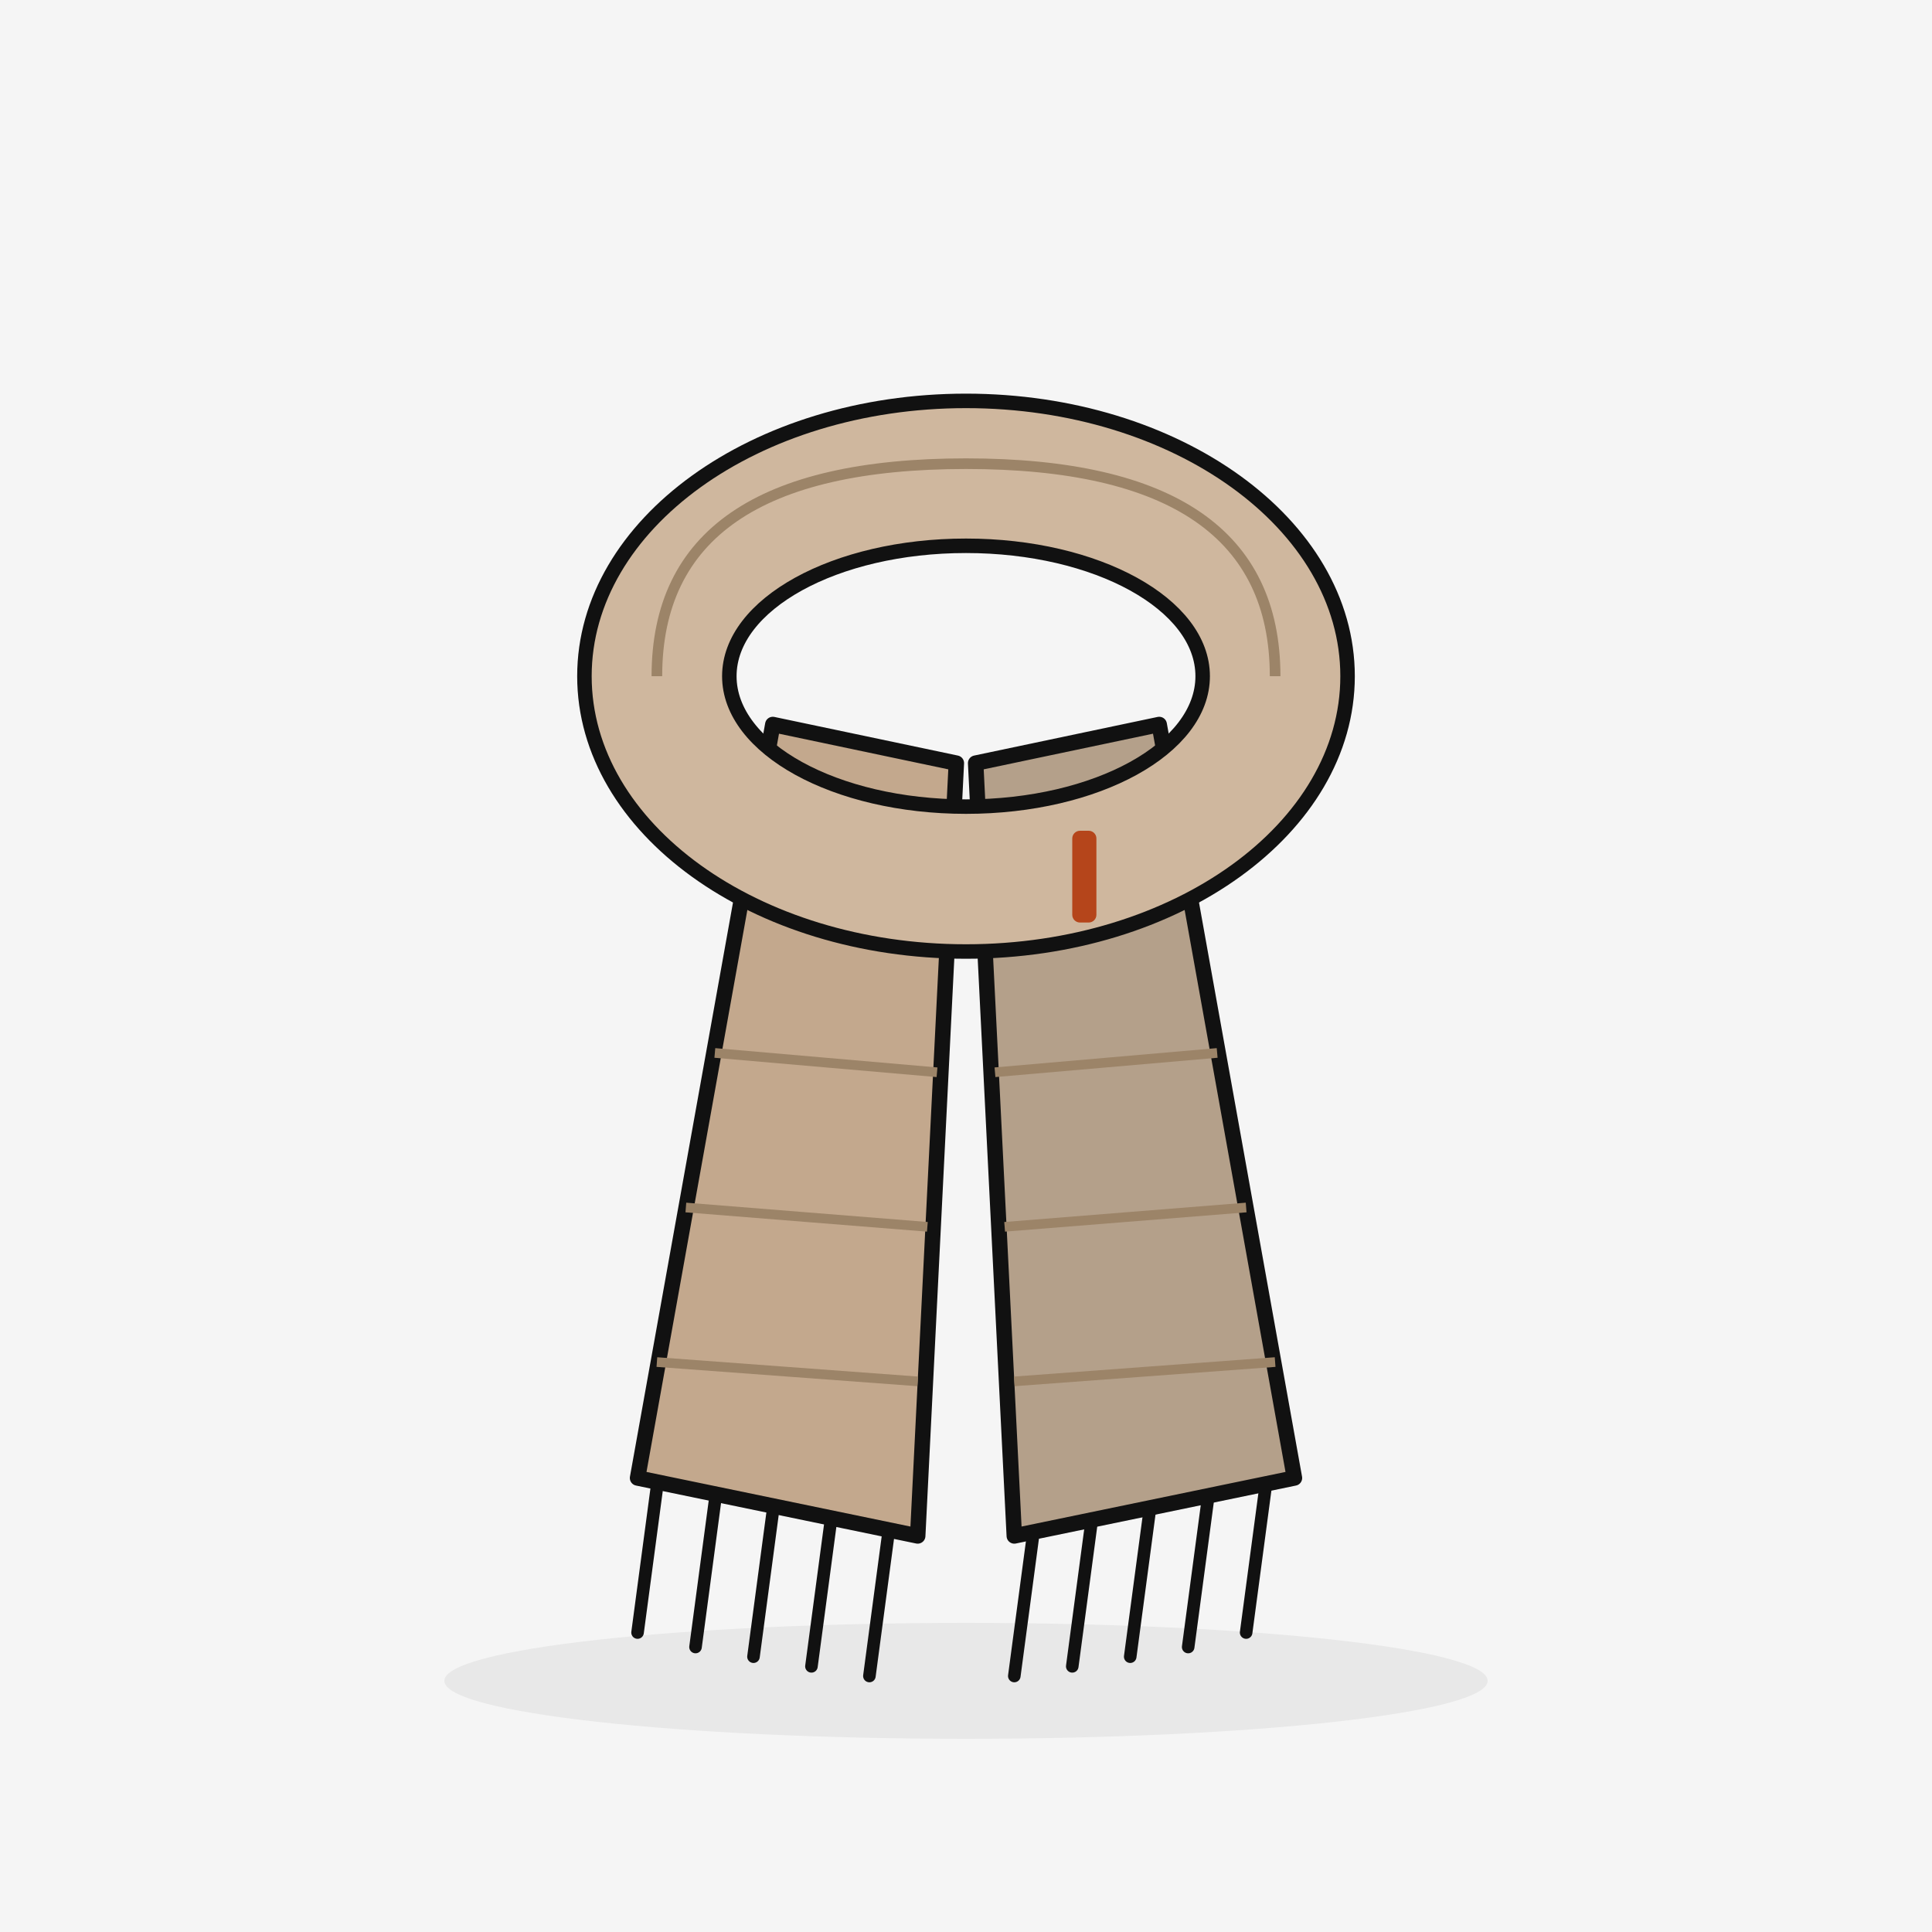
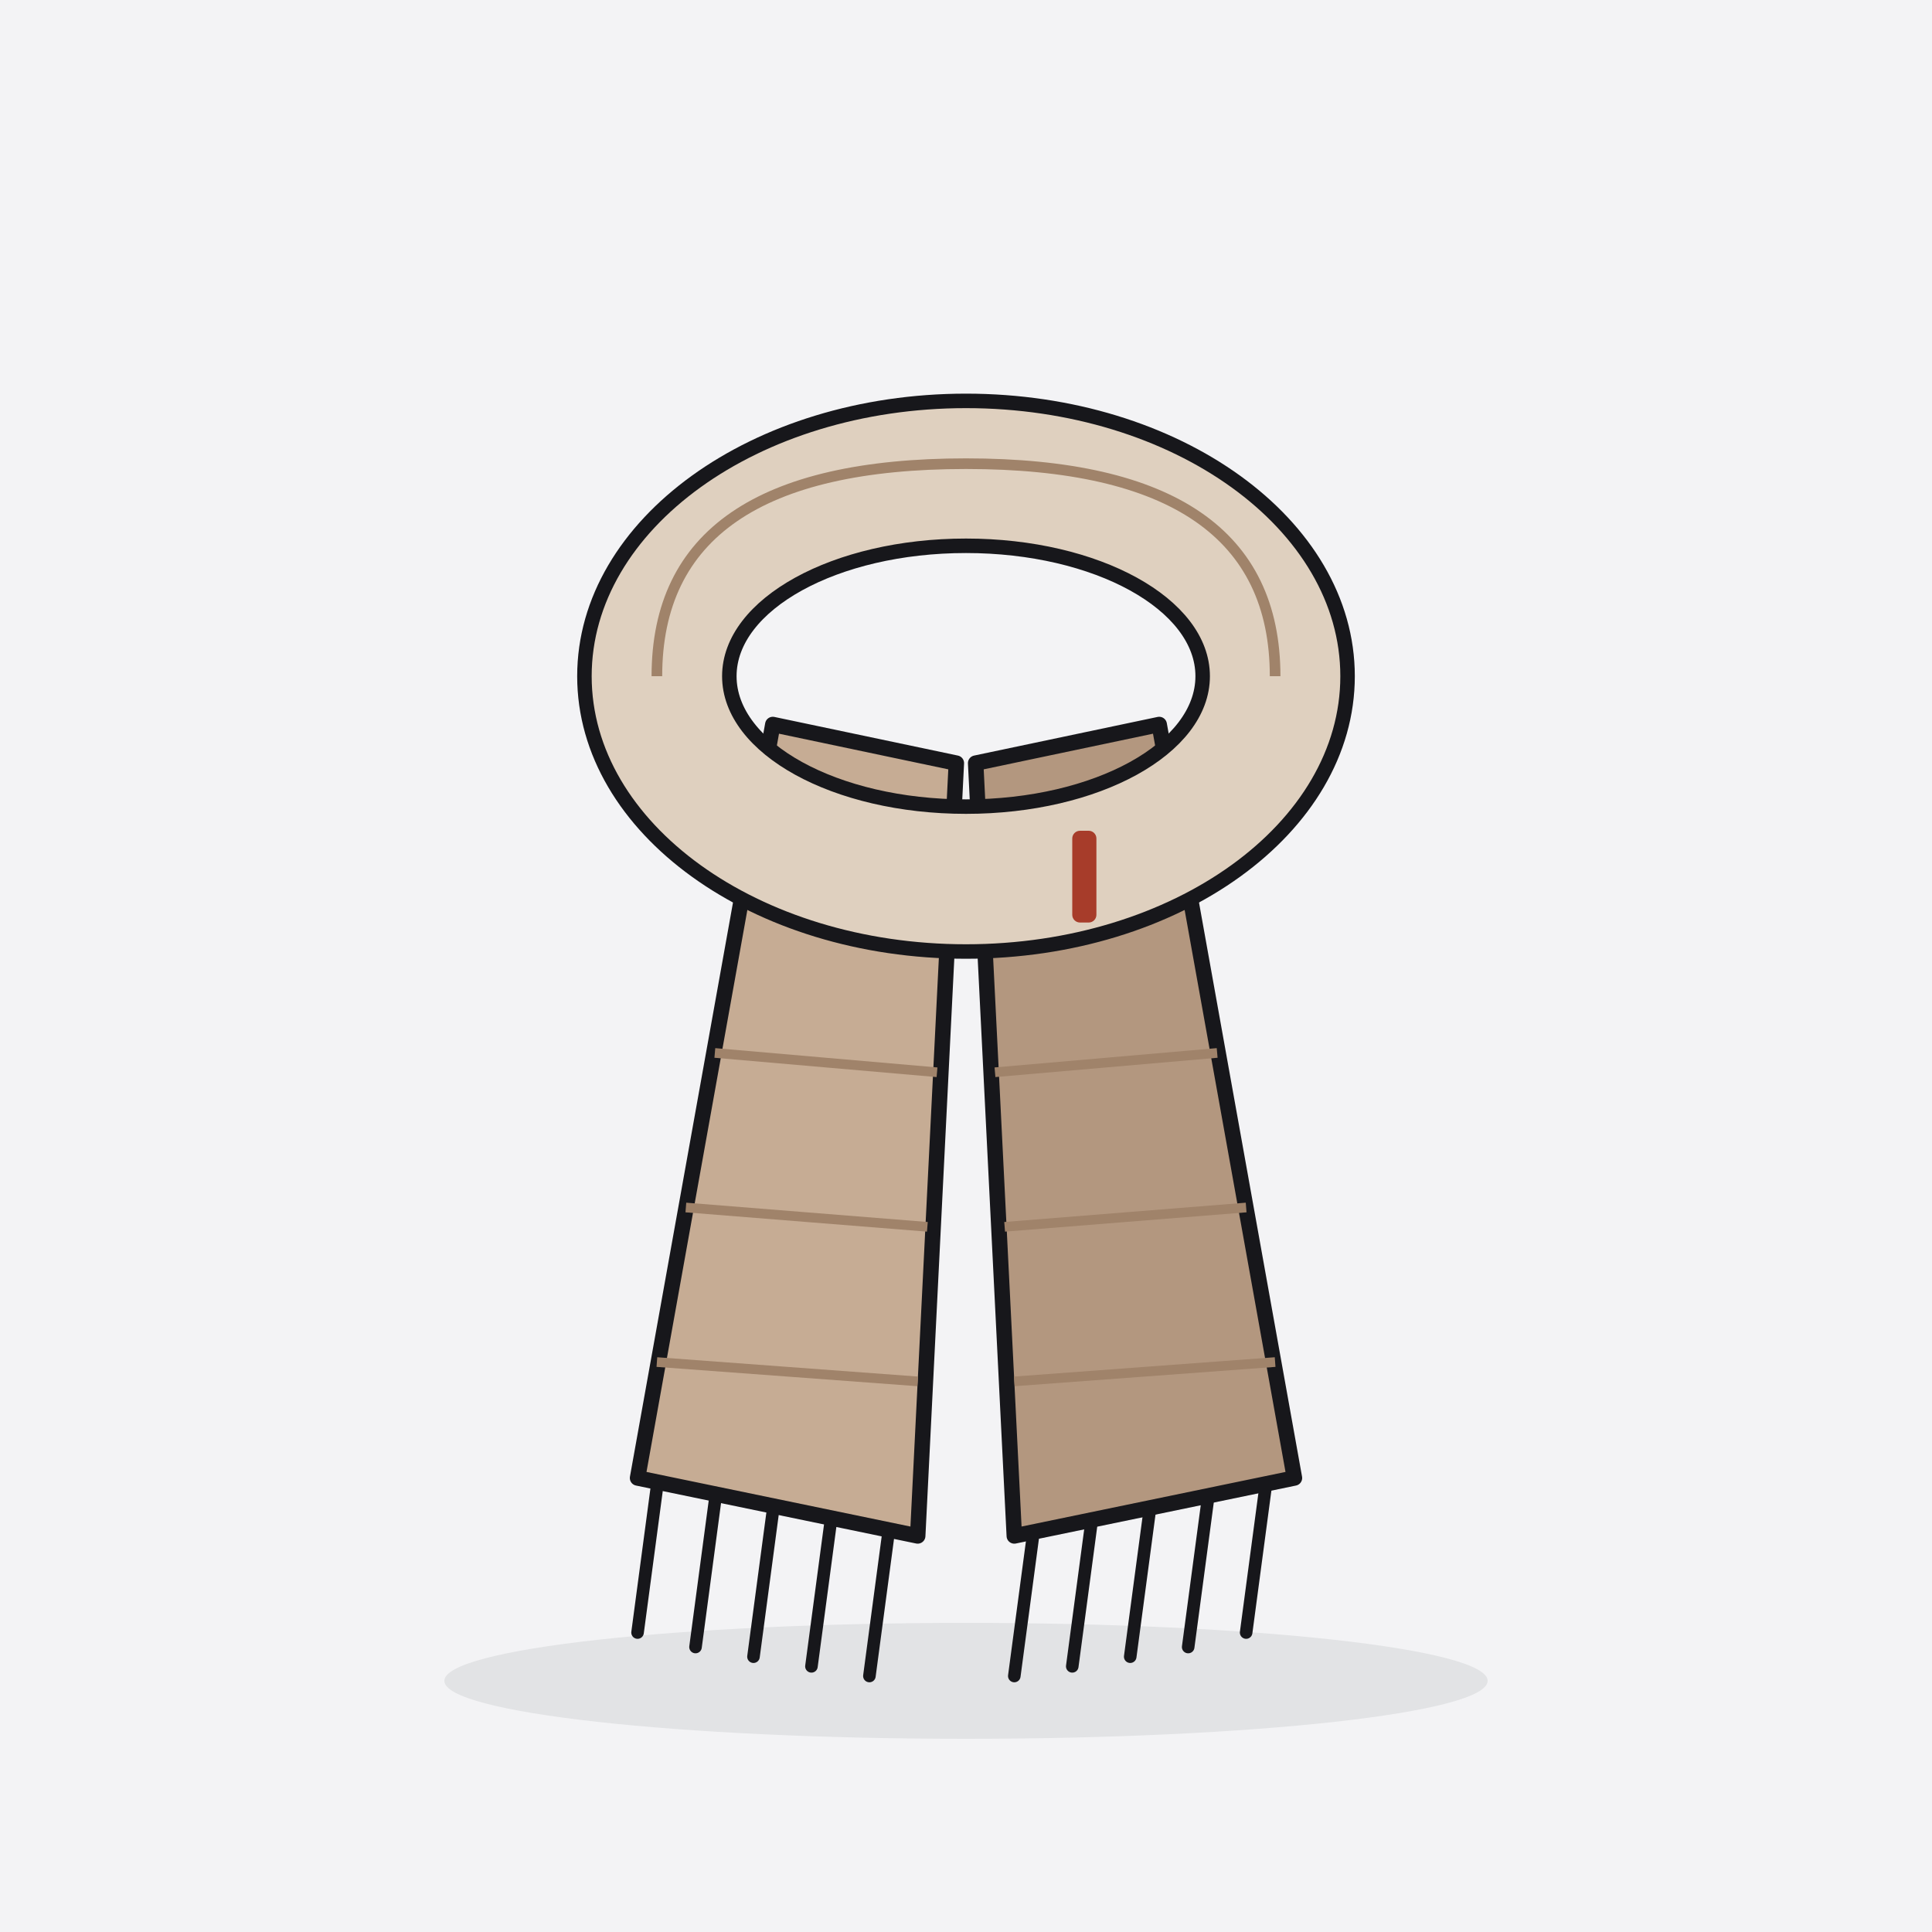
<svg xmlns="http://www.w3.org/2000/svg" viewBox="0 0 400 400" role="img" aria-labelledby="ttl">
-   <rect width="400" height="400" fill="#F5F5F5" />
-   <ellipse cx="200" cy="348" rx="108" ry="12" fill="#E8E8E8" />
-   <path d="M160 150 L132 306 L190 318 L198 158 Z" fill="#C3A88D" stroke="#111111" stroke-width="3.2" stroke-linejoin="round" />
-   <path d="M202 158 L210 318 L268 306 L240 150 Z" fill="#B4A08A" stroke="#111111" stroke-width="3.2" stroke-linejoin="round" />
-   <g stroke="#9C8468" stroke-width="2" fill="none">
+   <rect width="400" height="400" fill="#F3F3F5" />
+   <ellipse cx="200" cy="348" rx="108" ry="12" fill="#E2E3E5" />
+   <path d="M160 150 L132 306 L190 318 L198 158 Z" fill="#C6AC94" stroke="#17171B" stroke-width="3.2" stroke-linejoin="round" />
+   <path d="M202 158 L210 318 L268 306 L240 150 Z" fill="#B3977F" stroke="#17171B" stroke-width="3.2" stroke-linejoin="round" />
+   <g stroke="#A0836A" stroke-width="2" fill="none">
    <path d="M154 186 L196 190 M148 218 L194 222 M142 250 L192 254 M136 282 L190 286" />
    <path d="M204 190 L246 186 M206 222 L252 218 M208 254 L258 250 M210 286 L264 282" />
  </g>
-   <g stroke="#111111" stroke-width="2.6" stroke-linecap="round">
+   <g stroke="#17171B" stroke-width="2.6" stroke-linecap="round">
    <path d="M136 308 L132 338 M148 311 L144 341 M160 313 L156 343 M172 315 L168 345 M184 317 L180 347" />
    <path d="M214 317 L210 347 M226 315 L222 345 M238 313 L234 343 M250 311 L246 341 M262 308 L258 338" />
  </g>
-   <ellipse cx="200" cy="140" rx="64" ry="42" fill="none" stroke="#CFB79E" stroke-width="30" />
-   <ellipse cx="200" cy="140" rx="79" ry="57" fill="none" stroke="#111111" stroke-width="3" />
-   <ellipse cx="200" cy="140" rx="49" ry="27" fill="none" stroke="#111111" stroke-width="3" />
-   <path d="M136 140 Q136 96 200 96 Q264 96 264 140" fill="none" stroke="#9C8468" stroke-width="2.2" />
-   <rect x="222" y="172" width="5" height="19" rx="1.6" fill="#B5451B" />
+   <ellipse cx="200" cy="140" rx="64" ry="42" fill="none" stroke="#DFD0BF" stroke-width="30" />
+   <ellipse cx="200" cy="140" rx="79" ry="57" fill="none" stroke="#17171B" stroke-width="3" />
+   <ellipse cx="200" cy="140" rx="49" ry="27" fill="none" stroke="#17171B" stroke-width="3" />
+   <path d="M136 140 Q136 96 200 96 Q264 96 264 140" fill="none" stroke="#A0836A" stroke-width="2.2" />
+   <rect x="222" y="172" width="5" height="19" rx="1.6" fill="#A73C2A" />
</svg>
